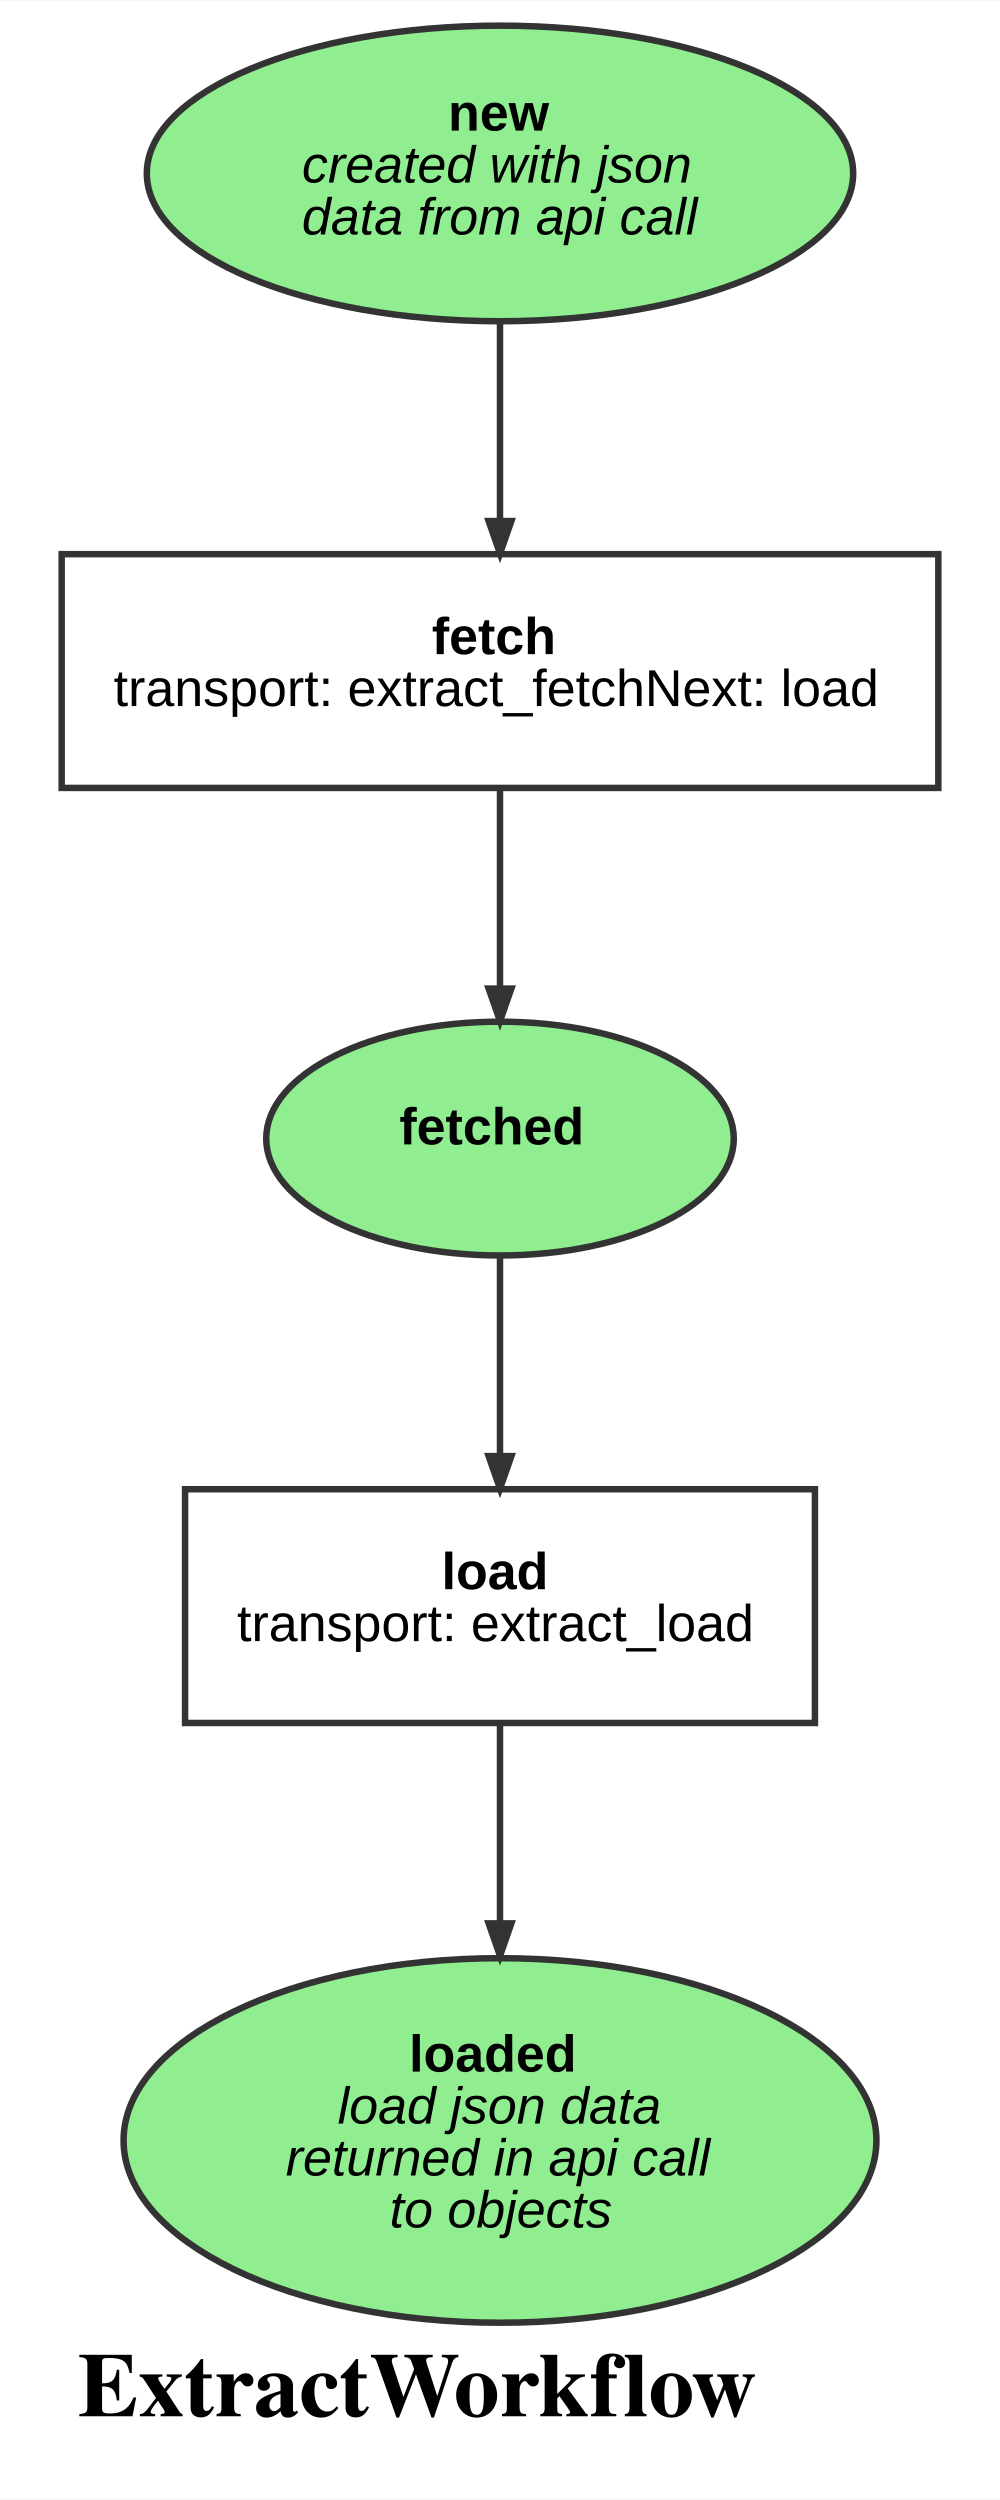
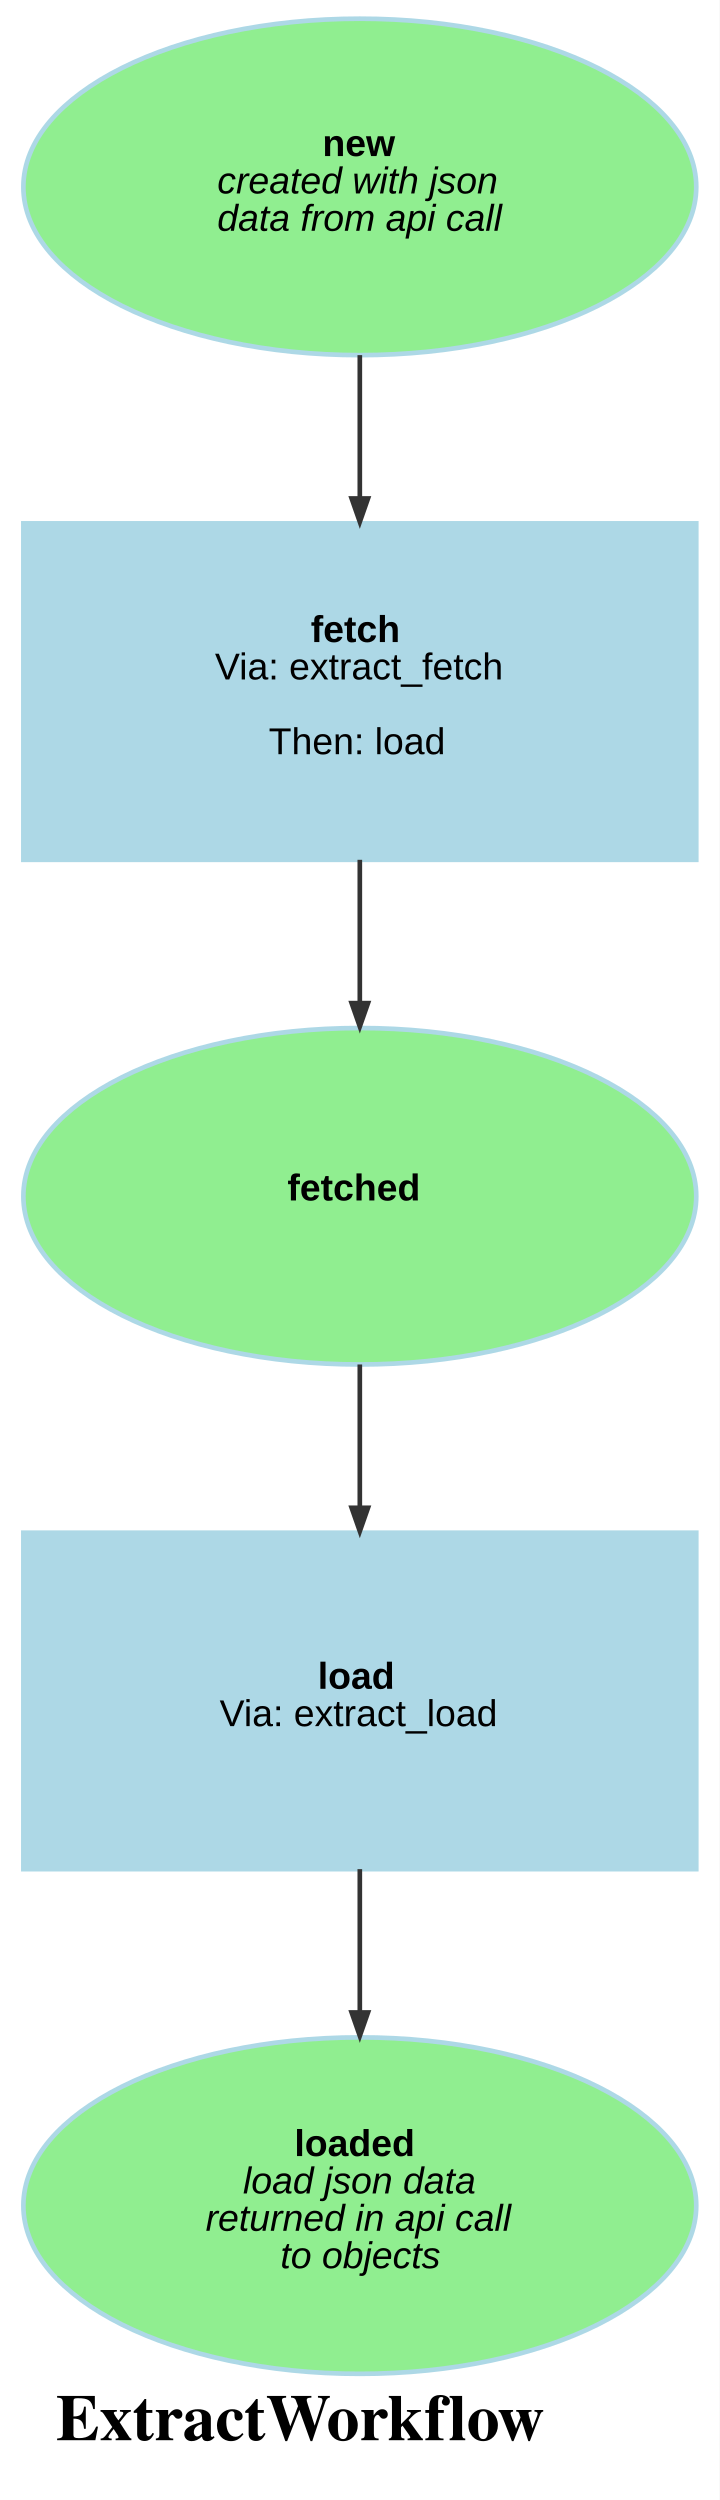
- <svg xmlns="http://www.w3.org/2000/svg" width="154pt" height="385pt" viewBox="0.00 0.00 154.00 384.82">
-   <g id="graph0" class="graph" transform="scale(1 1) rotate(0) translate(4 380.82)">
-     <polygon fill="white" stroke="transparent" points="-4,4 -4,-380.82 150,-380.82 150,4 -4,4" />
+ <svg xmlns="http://www.w3.org/2000/svg" width="154pt" height="535pt" viewBox="0.00 0.00 154.00 535.00">
+   <g id="graph0" class="graph" transform="scale(1 1) rotate(0) translate(4 531)">
+     <polygon fill="white" stroke="transparent" points="-4,4 -4,-531 150,-531 150,4 -4,4" />
    <text text-anchor="start" x="8" y="-8.8" font-family="Times,serif" font-weight="bold" font-size="14.00">ExtractWorkflow</text>
    <g id="node1" class="node">
-       <ellipse fill="lightgreen" stroke="#333333" cx="73" cy="-354.2" rx="54.39" ry="22.76" />
-       <text text-anchor="start" x="65" y="-360.8" font-family="Arial" font-weight="bold" font-size="8.00">new</text>
-       <text text-anchor="start" x="42.5" y="-352.8" font-family="Arial" font-style="italic" font-size="8.00">created with json</text>
-       <text text-anchor="start" x="42.5" y="-344.8" font-family="Arial" font-style="italic" font-size="8.00">data from api call</text>
+       <ellipse fill="lightgreen" stroke="lightBlue" cx="73" cy="-491" rx="72" ry="36" />
+       <text text-anchor="start" x="65" y="-497.6" font-family="Arial" font-weight="bold" font-size="8.00">new</text>
+       <text text-anchor="start" x="42.5" y="-489.6" font-family="Arial" font-style="italic" font-size="8.00">created with json</text>
+       <text text-anchor="start" x="42.5" y="-481.6" font-family="Arial" font-style="italic" font-size="8.00">data from api call</text>
    </g>
    <g id="node4" class="node">
-       <polygon fill="none" stroke="#333333" points="140.5,-295.57 5.5,-295.57 5.5,-259.57 140.5,-259.57 140.5,-295.57" />
-       <text text-anchor="start" x="62.5" y="-280.17" font-family="Arial" font-weight="bold" font-size="8.00">fetch</text>
-       <text text-anchor="start" x="13.5" y="-272.17" font-family="Arial" font-size="8.00">transport: extract_fetchNext: load</text>
+       <polygon fill="lightBlue" stroke="lightBlue" points="145,-419 1,-419 1,-347 145,-347 145,-419" />
+       <text text-anchor="start" x="62.5" y="-393.6" font-family="Arial" font-weight="bold" font-size="8.00">fetch</text>
+       <text text-anchor="start" x="42" y="-385.6" font-family="Arial" font-size="8.00">Via: extract_fetch</text>
+       <text text-anchor="start" x="53.5" y="-369.6" font-family="Arial" font-size="8.00">Then: load</text>
    </g>
    <g id="edge1" class="edge">
-       <path fill="none" stroke="#333333" d="M73,-331.21C73,-321.63 73,-310.42 73,-300.82" />
-       <polygon fill="#333333" stroke="#333333" points="74.75,-300.67 73,-295.67 71.25,-300.67 74.75,-300.67" />
+       <path fill="none" stroke="#333333" d="M73,-455C73,-445.24 73,-434.56 73,-424.51" />
+       <polygon fill="#333333" stroke="#333333" points="74.75,-424.33 73,-419.33 71.25,-424.33 74.75,-424.33" />
    </g>
    <g id="node2" class="node">
-       <ellipse fill="lightgreen" stroke="#333333" cx="73" cy="-51.28" rx="57.97" ry="28.07" />
-       <text text-anchor="start" x="59" y="-61.88" font-family="Arial" font-weight="bold" font-size="8.00">loaded</text>
-       <text text-anchor="start" x="48" y="-53.88" font-family="Arial" font-style="italic" font-size="8.00">load json data</text>
-       <text text-anchor="start" x="40" y="-45.88" font-family="Arial" font-style="italic" font-size="8.00">returned in api call</text>
-       <text text-anchor="start" x="56" y="-37.88" font-family="Arial" font-style="italic" font-size="8.00">to objects</text>
+       <ellipse fill="lightgreen" stroke="lightBlue" cx="73" cy="-59" rx="72" ry="36" />
+       <text text-anchor="start" x="59" y="-69.6" font-family="Arial" font-weight="bold" font-size="8.00">loaded</text>
+       <text text-anchor="start" x="48" y="-61.6" font-family="Arial" font-style="italic" font-size="8.00">load json data</text>
+       <text text-anchor="start" x="40" y="-53.6" font-family="Arial" font-style="italic" font-size="8.00">returned in api call</text>
+       <text text-anchor="start" x="56" y="-45.6" font-family="Arial" font-style="italic" font-size="8.00">to objects</text>
    </g>
    <g id="node3" class="node">
-       <ellipse fill="lightgreen" stroke="#333333" cx="73" cy="-205.57" rx="36" ry="18" />
-       <text text-anchor="start" x="57.5" y="-204.67" font-family="Arial" font-weight="bold" font-size="8.00">fetched</text>
+       <ellipse fill="lightgreen" stroke="lightBlue" cx="73" cy="-275" rx="72" ry="36" />
+       <text text-anchor="start" x="57.5" y="-274.1" font-family="Arial" font-weight="bold" font-size="8.00">fetched</text>
    </g>
    <g id="node5" class="node">
-       <polygon fill="none" stroke="#333333" points="121.5,-151.57 24.5,-151.57 24.5,-115.57 121.5,-115.57 121.5,-151.57" />
-       <text text-anchor="start" x="64" y="-136.17" font-family="Arial" font-weight="bold" font-size="8.00">load</text>
-       <text text-anchor="start" x="32.5" y="-128.17" font-family="Arial" font-size="8.00">transport: extract_load</text>
+       <polygon fill="lightBlue" stroke="lightBlue" points="145,-203 1,-203 1,-131 145,-131 145,-203" />
+       <text text-anchor="start" x="64" y="-169.6" font-family="Arial" font-weight="bold" font-size="8.00">load</text>
+       <text text-anchor="start" x="43" y="-161.6" font-family="Arial" font-size="8.00">Via: extract_load</text>
    </g>
    <g id="edge3" class="edge">
-       <path fill="none" stroke="#333333" d="M73,-187.27C73,-178.03 73,-166.55 73,-156.67" />
-       <polygon fill="#333333" stroke="#333333" points="74.75,-156.67 73,-151.67 71.25,-156.67 74.75,-156.67" />
+       <path fill="none" stroke="#333333" d="M73,-239C73,-229.24 73,-218.56 73,-208.51" />
+       <polygon fill="#333333" stroke="#333333" points="74.75,-208.33 73,-203.33 71.25,-208.33 74.75,-208.33" />
    </g>
    <g id="edge2" class="edge">
-       <path fill="none" stroke="#333333" d="M73,-259.27C73,-250.03 73,-238.55 73,-228.67" />
-       <polygon fill="#333333" stroke="#333333" points="74.75,-228.67 73,-223.67 71.25,-228.67 74.75,-228.67" />
+       <path fill="none" stroke="#333333" d="M73,-347C73,-337.24 73,-326.56 73,-316.51" />
+       <polygon fill="#333333" stroke="#333333" points="74.75,-316.33 73,-311.33 71.25,-316.33 74.75,-316.33" />
    </g>
    <g id="edge4" class="edge">
-       <path fill="none" stroke="#333333" d="M73,-115.54C73,-106.6 73,-95.34 73,-84.81" />
-       <polygon fill="#333333" stroke="#333333" points="74.75,-84.71 73,-79.71 71.25,-84.71 74.75,-84.71" />
+       <path fill="none" stroke="#333333" d="M73,-131C73,-121.24 73,-110.56 73,-100.51" />
+       <polygon fill="#333333" stroke="#333333" points="74.75,-100.33 73,-95.33 71.25,-100.33 74.75,-100.33" />
    </g>
  </g>
</svg>
